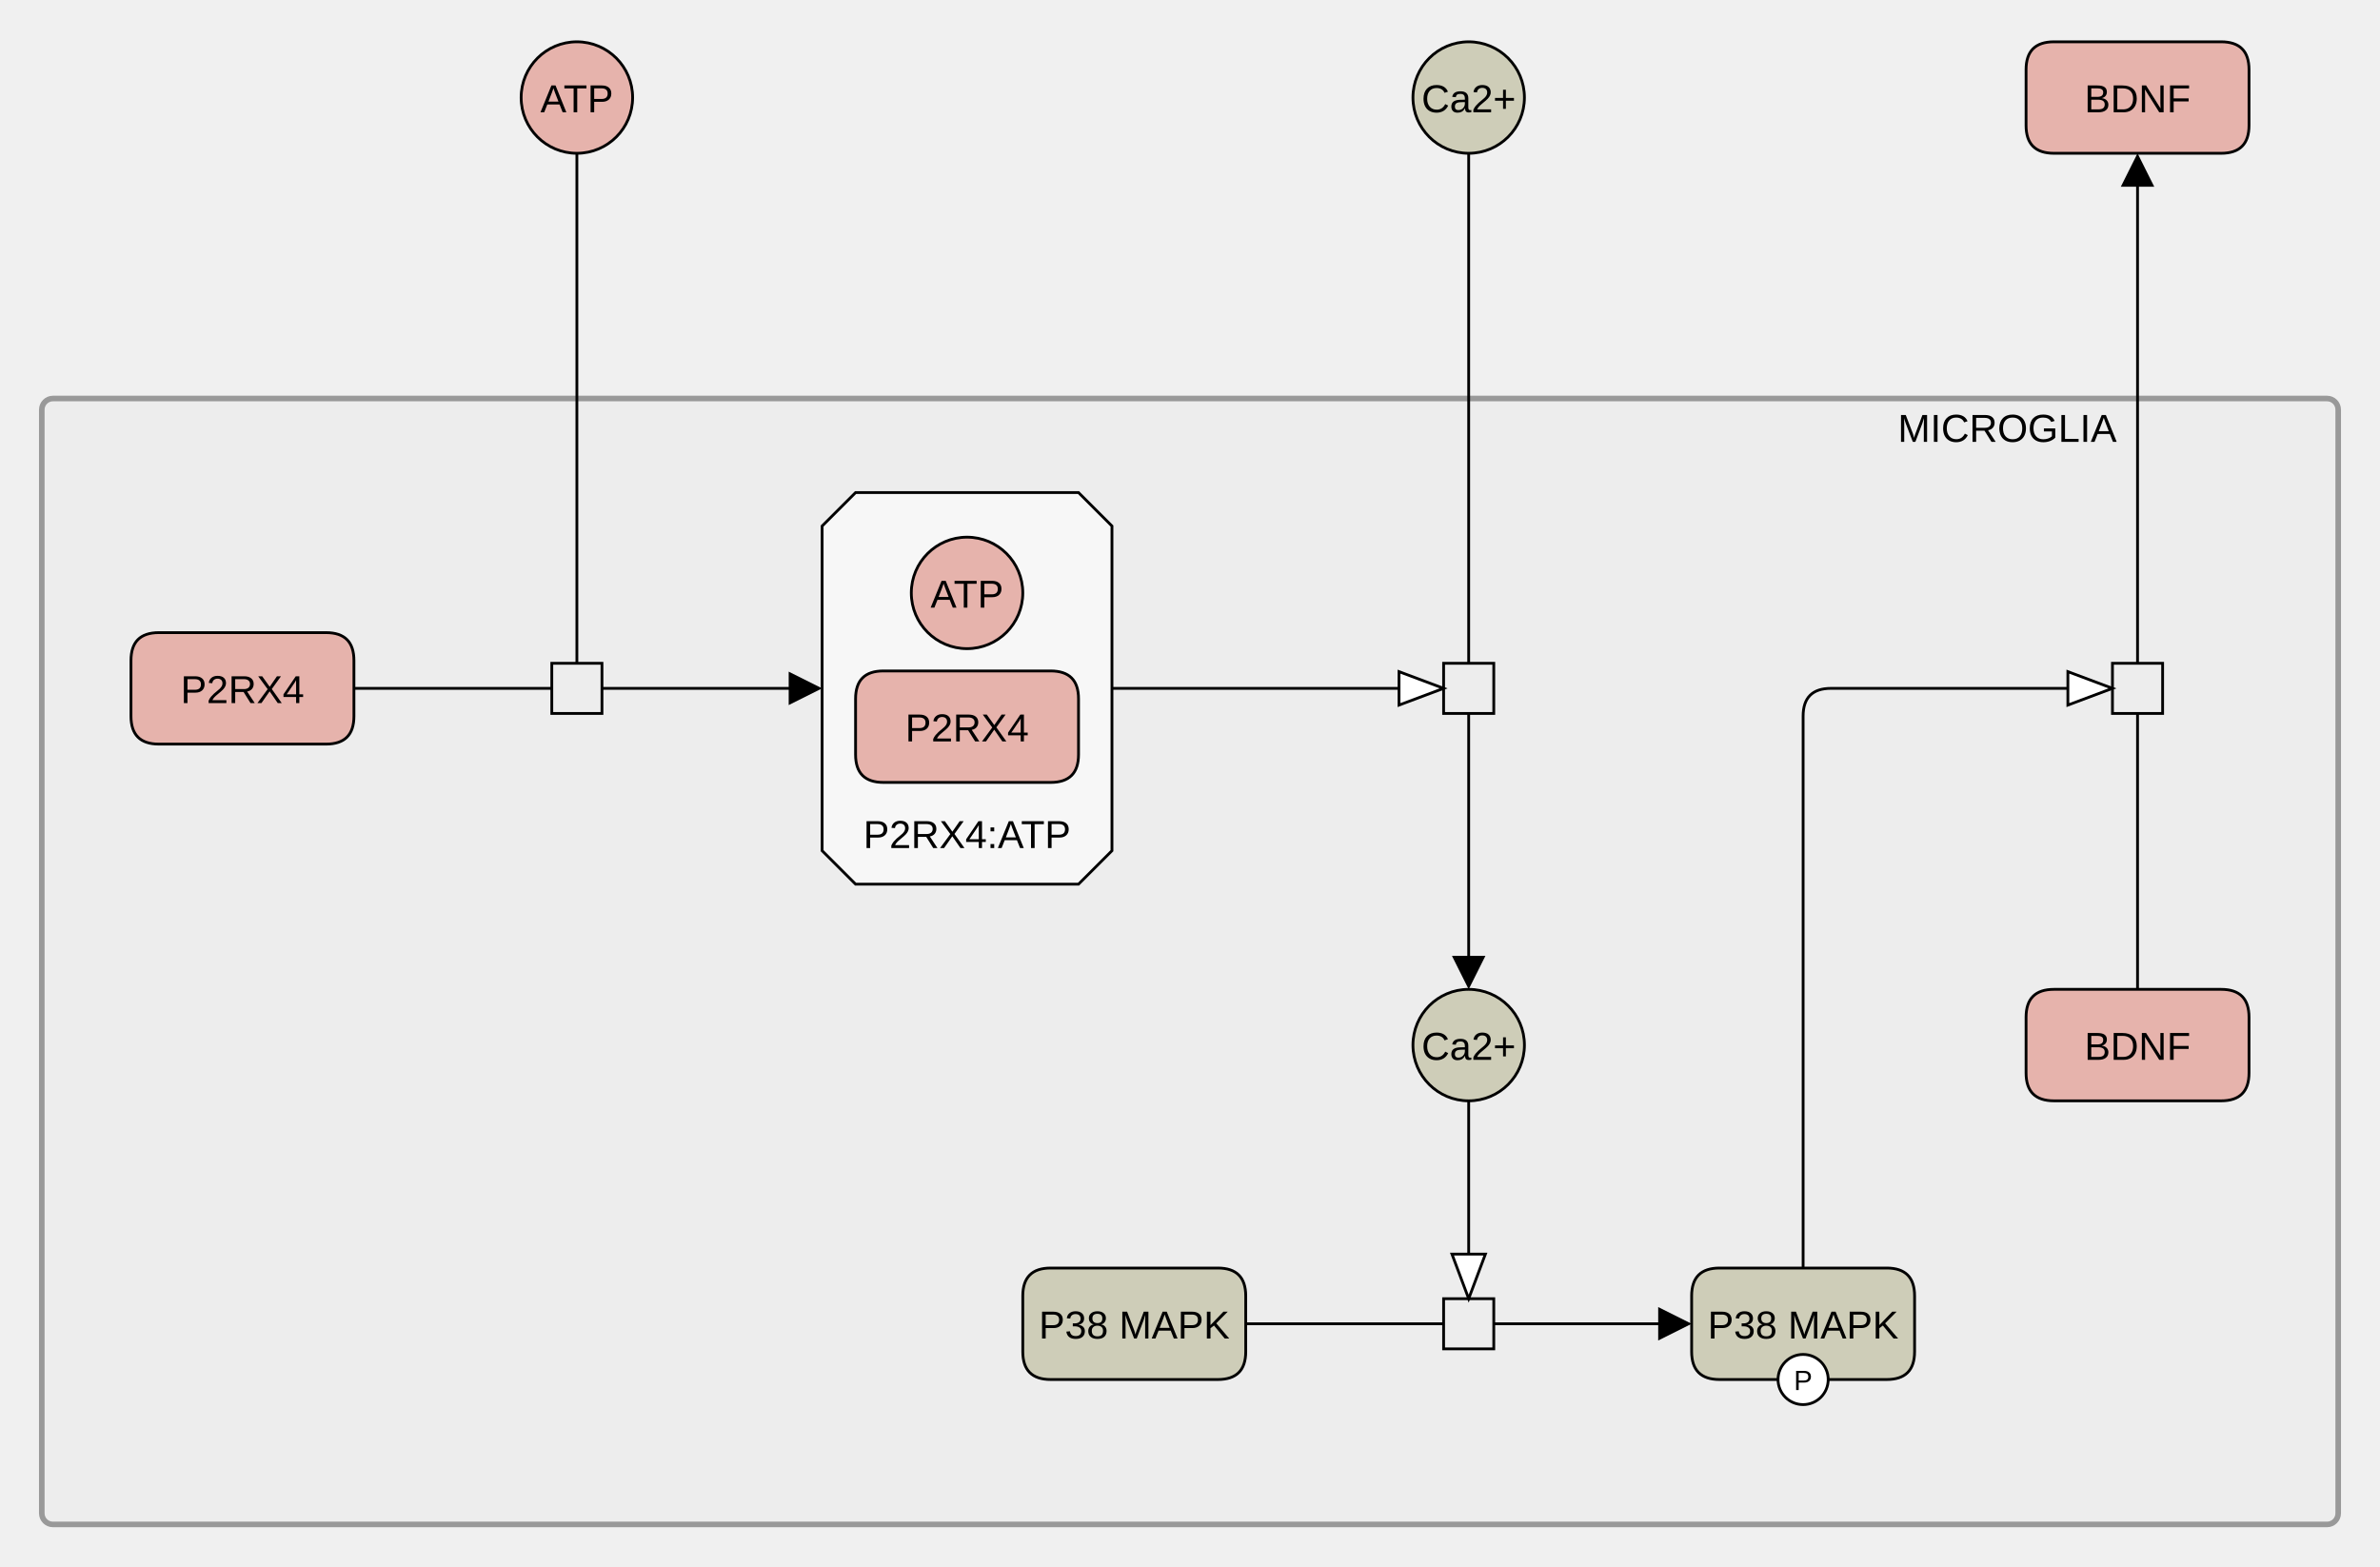
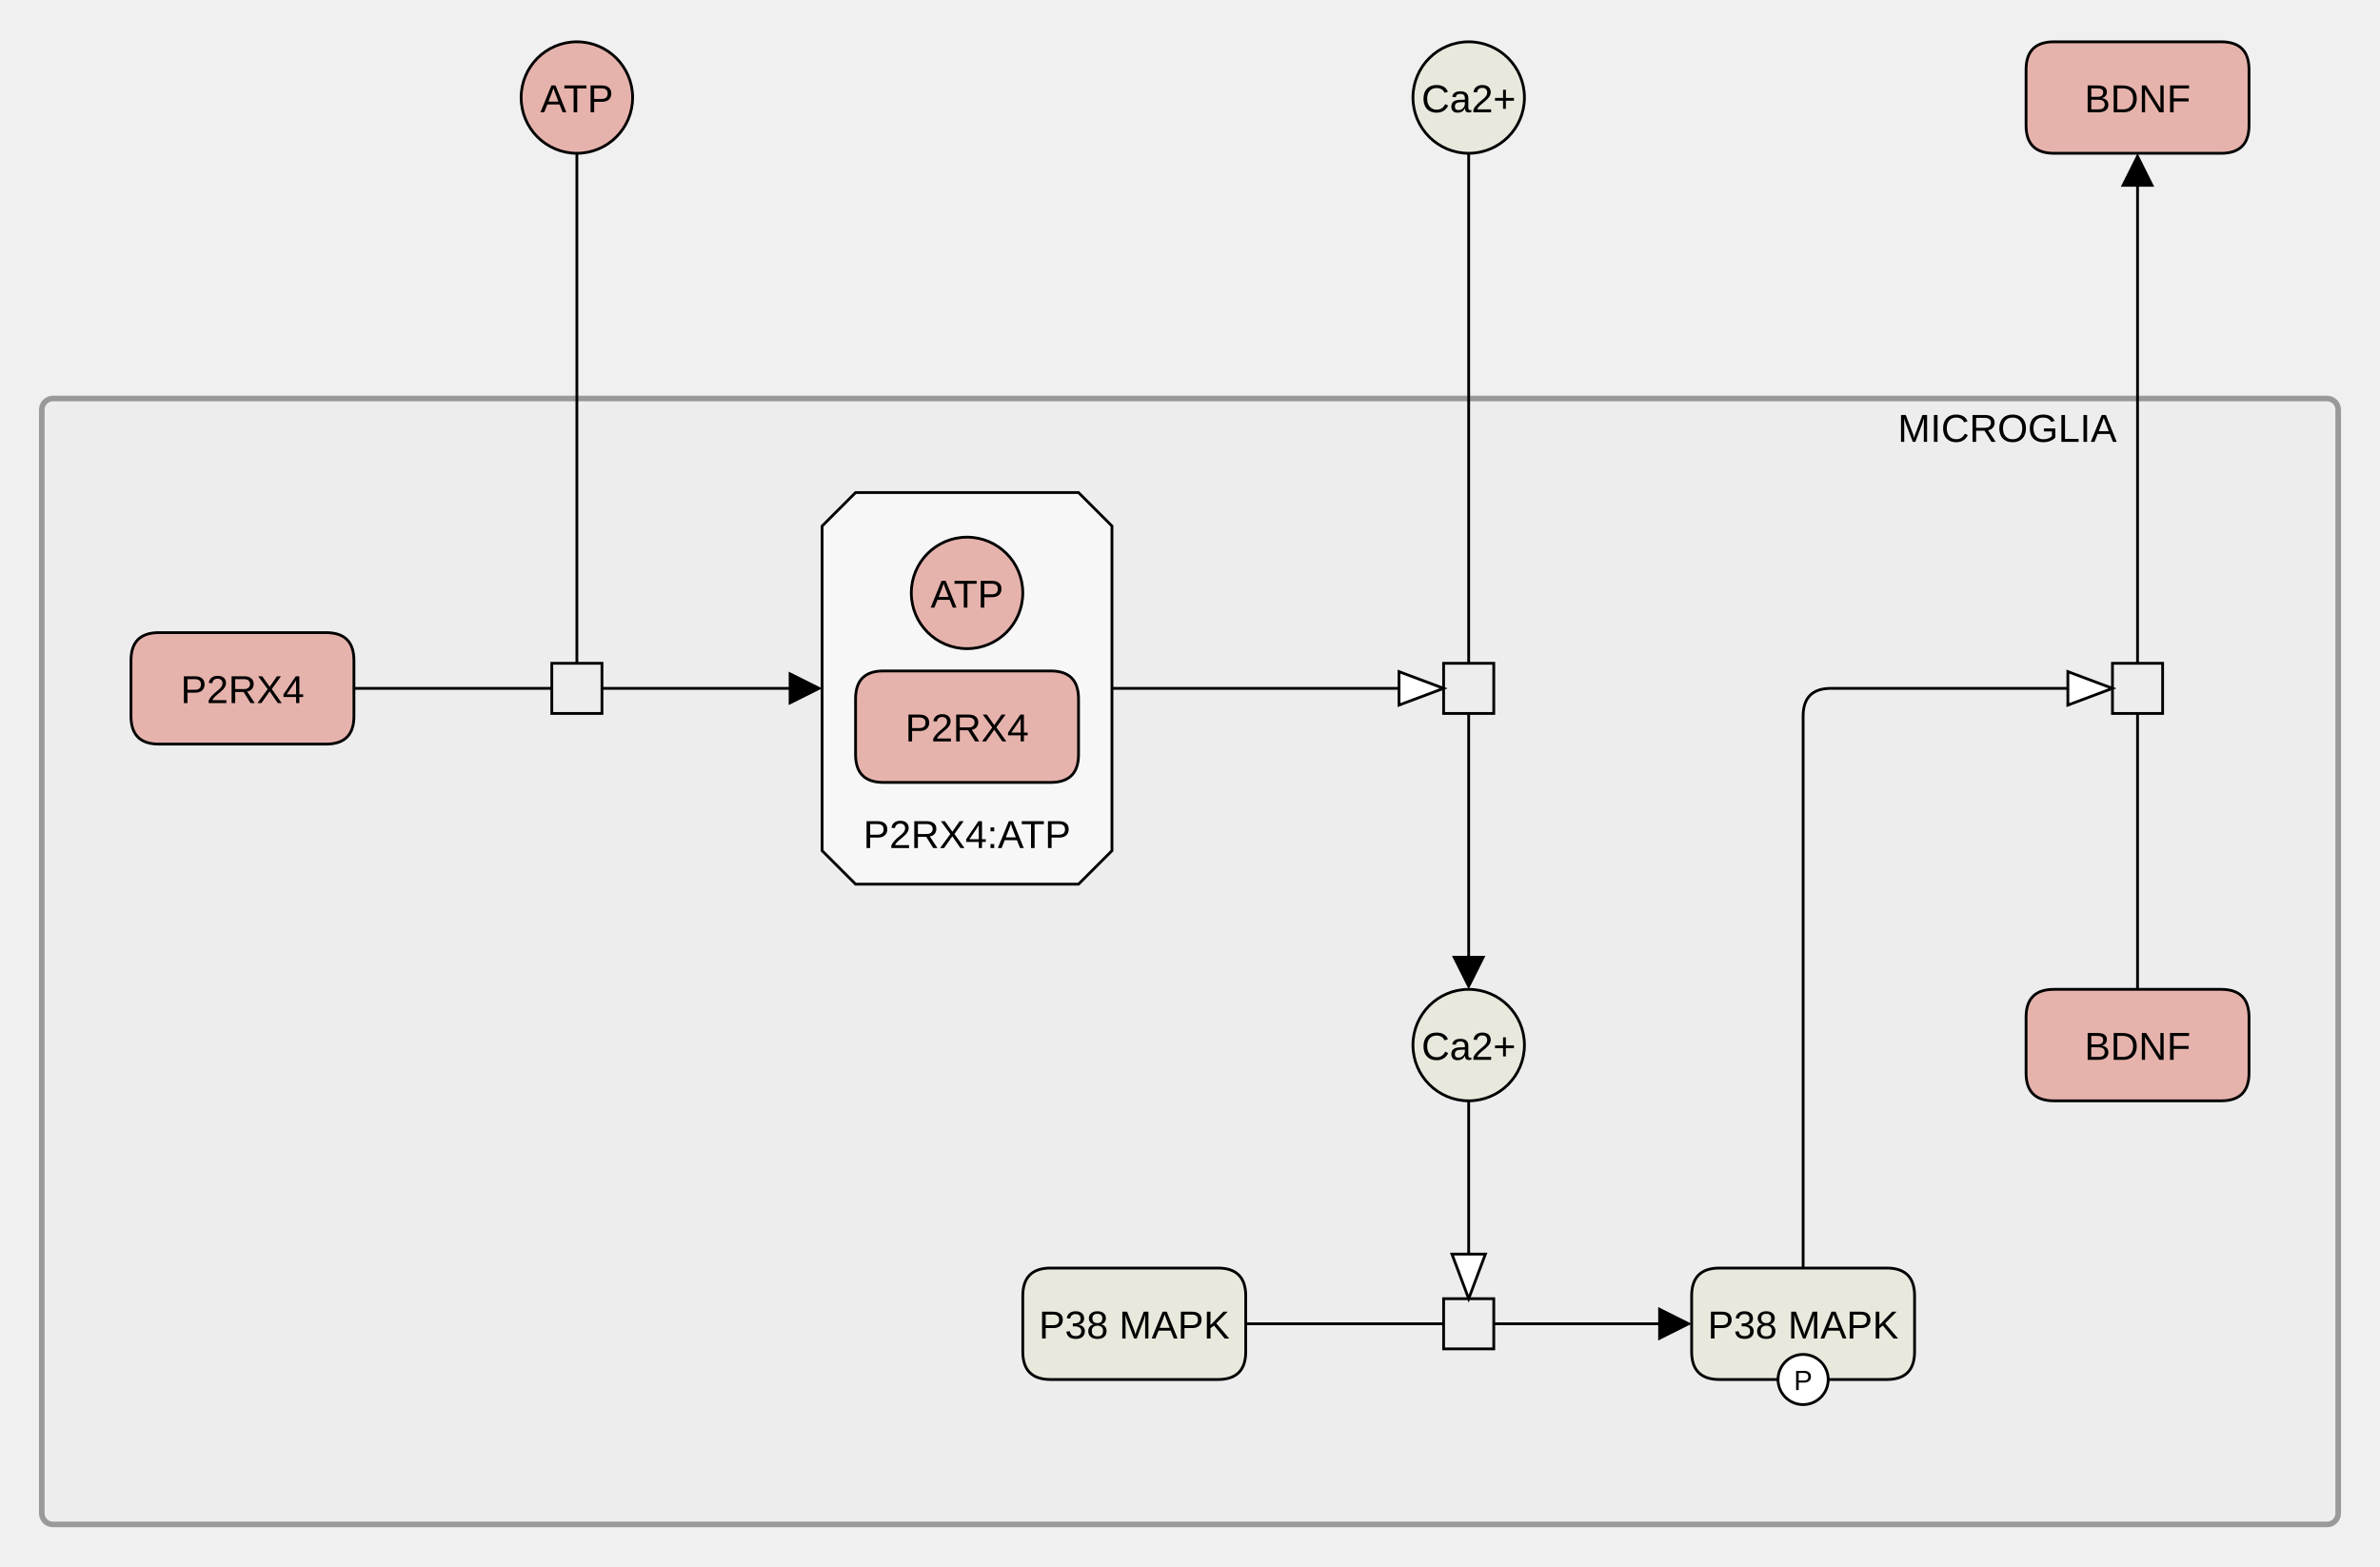
<svg xmlns="http://www.w3.org/2000/svg" width="854" height="562" viewBox="0 0 854 562" stroke-linecap="butt" stroke-miterlimit="10">
  <g transform="translate(-33,-25)">
    <path d="M220 60 C220 48.954 228.954 40 240 40 L240 40 C251.046 40 260 48.954 260 60 L260 60 C260 71.046 251.046 80 240 80 L240 80 C228.954 80 220 71.046 220 60 Z" fill="#E6B3AC" stroke="none" />
    <path d="M220 60 C220 48.954 228.954 40 240 40 L240 40 C251.046 40 260 48.954 260 60 L260 60 C260 71.046 251.046 80 240 80 L240 80 C228.954 80 220 71.046 220 60 Z" fill="none" stroke="#000000" />
    <text x="240" y="65.291" text-anchor="middle" font-family="'Dialog', Arial, Helvetica, sans-serif" font-size="14" fill="#000000" stroke="none" xml:space="preserve">ATP</text>
-     <path d="M540 60 C540 48.954 548.954 40 560 40 L560 40 C571.046 40 580 48.954 580 60 L580 60 C580 71.046 571.046 80 560 80 L560 80 C548.954 80 540 71.046 540 60 Z" fill="#CECDB8" stroke="none" />
+     <path d="M540 60 C540 48.954 548.954 40 560 40 L560 40 C571.046 40 580 48.954 580 60 L580 60 C580 71.046 571.046 80 560 80 L560 80 C548.954 80 540 71.046 540 60 Z" fill="#E8E8DD" stroke="none" />
    <path d="M540 60 C540 48.954 548.954 40 560 40 L560 40 C571.046 40 580 48.954 580 60 L580 60 C580 71.046 571.046 80 560 80 L560 80 C548.954 80 540 71.046 540 60 Z" fill="none" stroke="#000000" />
    <text x="560" y="65.291" text-anchor="middle" font-family="'Dialog', Arial, Helvetica, sans-serif" font-size="14" fill="#000000" stroke="none" xml:space="preserve">Ca2+</text>
    <path d="M760 50 Q760 40 770 40 L830 40 Q840 40 840 50 L840 70 Q840 80 830 80 L770 80 Q760 80 760 70 Z" fill="#E6B3AC" stroke="none" />
    <path d="M760 50 Q760 40 770 40 L830 40 Q840 40 840 50 L840 70 Q840 80 830 80 L770 80 Q760 80 760 70 Z" fill="none" stroke="#000000" />
    <text x="800" y="65.291" text-anchor="middle" font-family="'Dialog', Arial, Helvetica, sans-serif" font-size="14" fill="#000000" stroke="none" xml:space="preserve">BDNF</text>
    <path d="M48 172 C48 169.791 49.791 168 52 168 L868 168 C870.209 168 872 169.791 872 172 L872 568 C872 570.209 870.209 572 868 572 L52 572 C49.791 572 48 570.209 48 568 Z" fill="#999999" fill-opacity="0.031" stroke="none" />
    <path d="M48 172 C48 169.791 49.791 168 52 168 L868 168 C870.209 168 872 169.791 872 172 L872 568 C872 570.209 870.209 572 868 572 L52 572 C49.791 572 48 570.209 48 568 Z" fill="none" stroke="#999999" stroke-width="2" />
    <text x="753.25" y="183.541" text-anchor="middle" font-family="'Dialog', Arial, Helvetica, sans-serif" font-size="14" fill="#000000" stroke="none" xml:space="preserve">MICROGLIA</text>
    <path d="M80 262 Q80 252 90 252 L150 252 Q160 252 160 262 L160 282 Q160 292 150 292 L90 292 Q80 292 80 282 Z" fill="#E6B3AC" stroke="none" />
    <path d="M80 262 Q80 252 90 252 L150 252 Q160 252 160 262 L160 282 Q160 292 150 292 L90 292 Q80 292 80 282 Z" fill="none" stroke="#000000" />
    <text x="120" y="277.291" text-anchor="middle" font-family="'Dialog', Arial, Helvetica, sans-serif" font-size="14" fill="#000000" stroke="none" xml:space="preserve">P2RX4</text>
    <path d="M231 263 L249 263 L249 281 L231 281 Z" fill="none" stroke="#000000" />
    <path d="M340 201.75 L420 201.75 L432 213.75 L432 330.25 L420 342.25 L340 342.25 L328 330.25 L328 213.75 Z" fill="#F7F7F7" stroke="none" />
    <path d="M340 201.75 L420 201.75 L432 213.75 L432 330.25 L420 342.25 L340 342.25 L328 330.25 L328 213.75 Z" fill="none" stroke="#000000" />
    <text x="380" y="329.291" text-anchor="middle" font-family="'Dialog', Arial, Helvetica, sans-serif" font-size="14" fill="#000000" stroke="none" xml:space="preserve">P2RX4:ATP</text>
    <path d="M360 237.75 C360 226.704 368.954 217.75 380 217.75 L380 217.75 C391.046 217.75 400 226.704 400 237.75 L400 237.75 C400 248.796 391.046 257.75 380 257.75 L380 257.75 C368.954 257.75 360 248.796 360 237.75 Z" fill="#E6B3AC" stroke="none" />
    <path d="M360 237.75 C360 226.704 368.954 217.75 380 217.75 L380 217.75 C391.046 217.75 400 226.704 400 237.75 L400 237.75 C400 248.796 391.046 257.75 380 257.75 L380 257.75 C368.954 257.75 360 248.796 360 237.75 Z" fill="none" stroke="#000000" />
    <text x="380" y="243.041" text-anchor="middle" font-family="'Dialog', Arial, Helvetica, sans-serif" font-size="14" fill="#000000" stroke="none" xml:space="preserve">ATP</text>
    <path d="M340 275.75 Q340 265.75 350 265.75 L410 265.75 Q420 265.75 420 275.75 L420 295.75 Q420 305.75 410 305.75 L350 305.75 Q340 305.75 340 295.75 Z" fill="#E6B3AC" stroke="none" />
    <path d="M340 275.75 Q340 265.75 350 265.75 L410 265.75 Q420 265.75 420 275.75 L420 295.75 Q420 305.75 410 305.75 L350 305.75 Q340 305.75 340 295.75 Z" fill="none" stroke="#000000" />
    <text x="380" y="291.041" text-anchor="middle" font-family="'Dialog', Arial, Helvetica, sans-serif" font-size="14" fill="#000000" stroke="none" xml:space="preserve">P2RX4</text>
    <path d="M551 263 L569 263 L569 281 L551 281 Z" fill="none" stroke="#000000" />
-     <path d="M540 400 C540 388.954 548.954 380 560 380 L560 380 C571.046 380 580 388.954 580 400 L580 400 C580 411.046 571.046 420 560 420 L560 420 C548.954 420 540 411.046 540 400 Z" fill="#CECDB8" stroke="none" />
+     <path d="M540 400 C540 388.954 548.954 380 560 380 L560 380 C571.046 380 580 388.954 580 400 L580 400 C580 411.046 571.046 420 560 420 L560 420 C548.954 420 540 411.046 540 400 Z" fill="#E8E8DD" stroke="none" />
    <path d="M540 400 C540 388.954 548.954 380 560 380 L560 380 C571.046 380 580 388.954 580 400 L580 400 C580 411.046 571.046 420 560 420 L560 420 C548.954 420 540 411.046 540 400 Z" fill="none" stroke="#000000" />
    <text x="560" y="405.291" text-anchor="middle" font-family="'Dialog', Arial, Helvetica, sans-serif" font-size="14" fill="#000000" stroke="none" xml:space="preserve">Ca2+</text>
-     <path d="M400 490 Q400 480 410 480 L470 480 Q480 480 480 490 L480 510 Q480 520 470 520 L410 520 Q400 520 400 510 Z" fill="#CECDB8" stroke="none" />
+     <path d="M400 490 Q400 480 410 480 L470 480 Q480 480 480 490 L480 510 Q480 520 470 520 L410 520 Q400 520 400 510 Z" fill="#E8E8DD" stroke="none" />
    <path d="M400 490 Q400 480 410 480 L470 480 Q480 480 480 490 L480 510 Q480 520 470 520 L410 520 Q400 520 400 510 Z" fill="none" stroke="#000000" />
    <text x="440" y="505.291" text-anchor="middle" font-family="'Dialog', Arial, Helvetica, sans-serif" font-size="14" fill="#000000" stroke="none" xml:space="preserve">P38 MAPK</text>
    <path d="M551 491 L569 491 L569 509 L551 509 Z" fill="none" stroke="#000000" />
-     <path d="M640 490 Q640 480 650 480 L710 480 Q720 480 720 490 L720 510 Q720 520 710 520 L650 520 Q640 520 640 510 Z" fill="#CECDB8" stroke="none" />
+     <path d="M640 490 Q640 480 650 480 L710 480 Q720 480 720 490 L720 510 Q720 520 710 520 L650 520 Q640 520 640 510 Z" fill="#E8E8DD" stroke="none" />
    <path d="M640 490 Q640 480 650 480 L710 480 Q720 480 720 490 L720 510 Q720 520 710 520 L650 520 Q640 520 640 510 Z" fill="none" stroke="#000000" />
    <text x="680" y="505.291" text-anchor="middle" font-family="'Dialog', Arial, Helvetica, sans-serif" font-size="14" fill="#000000" stroke="none" xml:space="preserve">P38 MAPK</text>
    <path d="M671 520 C671 515.029 675.029 511 680 511 L680 511 C684.971 511 689 515.029 689 520 L689 520 C689 524.971 684.971 529 680 529 L680 529 C675.029 529 671 524.971 671 520 Z" fill="#FFFFFF" stroke="none" />
    <path d="M671 520 C671 515.029 675.029 511 680 511 L680 511 C684.971 511 689 515.029 689 520 L689 520 C689 524.971 684.971 529 680 529 L680 529 C675.029 529 671 524.971 671 520 Z" fill="none" stroke="#000000" />
    <text x="680" y="523.779" text-anchor="middle" font-family="'Dialog', Arial, Helvetica, sans-serif" font-size="10" fill="#000000" stroke="none" xml:space="preserve">P</text>
    <path d="M760 390 Q760 380 770 380 L830 380 Q840 380 840 390 L840 410 Q840 420 830 420 L770 420 Q760 420 760 410 Z" fill="#E6B3AC" stroke="none" />
    <path d="M760 390 Q760 380 770 380 L830 380 Q840 380 840 390 L840 410 Q840 420 830 420 L770 420 Q760 420 760 410 Z" fill="none" stroke="#000000" />
    <text x="800" y="405.291" text-anchor="middle" font-family="'Dialog', Arial, Helvetica, sans-serif" font-size="14" fill="#000000" stroke="none" xml:space="preserve">BDNF</text>
    <path d="M791 263 L809 263 L809 281 L791 281 Z" fill="none" stroke="#000000" />
    <path d="M240 80 L240 263" fill="none" stroke="#000000" />
    <path d="M160 272 L231 272" fill="none" stroke="#000000" />
    <path d="M249 272 L317 272" fill="none" stroke="#000000" />
    <path d="M328 272 L316 278 L316 266 Z" fill="#000000" stroke="none" />
    <path d="M560 80 L560 263" fill="none" stroke="#000000" />
    <path d="M560 281 L560 369" fill="none" stroke="#000000" />
    <path d="M560 380 L554 368 L566 368 Z" fill="#000000" stroke="none" />
    <path d="M432 272 L536 272" fill="none" stroke="#000000" />
    <path d="M551 272 L535 278 L535 266 Z" fill="white" stroke="#000000" />
    <path d="M480 500 L551 500" fill="none" stroke="#000000" />
    <path d="M569 500 L629 500" fill="none" stroke="#000000" />
    <path d="M640 500 L628 506 L628 494 Z" fill="#000000" stroke="none" />
    <path d="M560 420 L560 476" fill="none" stroke="#000000" />
    <path d="M560 491 L554 475 L566 475 Z" fill="white" stroke="#000000" />
    <path d="M800 380 L800 281" fill="none" stroke="#000000" />
    <path d="M800 263 L800 91" fill="none" stroke="#000000" />
    <path d="M800 80 L806 92 L794 92 Z" fill="#000000" stroke="none" />
    <path d="M680 480 L680 282 Q680 272 690 272 L776 272" fill="none" stroke="#000000" />
    <path d="M791 272 L775 278 L775 266 Z" fill="white" stroke="#000000" />
  </g>
</svg>
